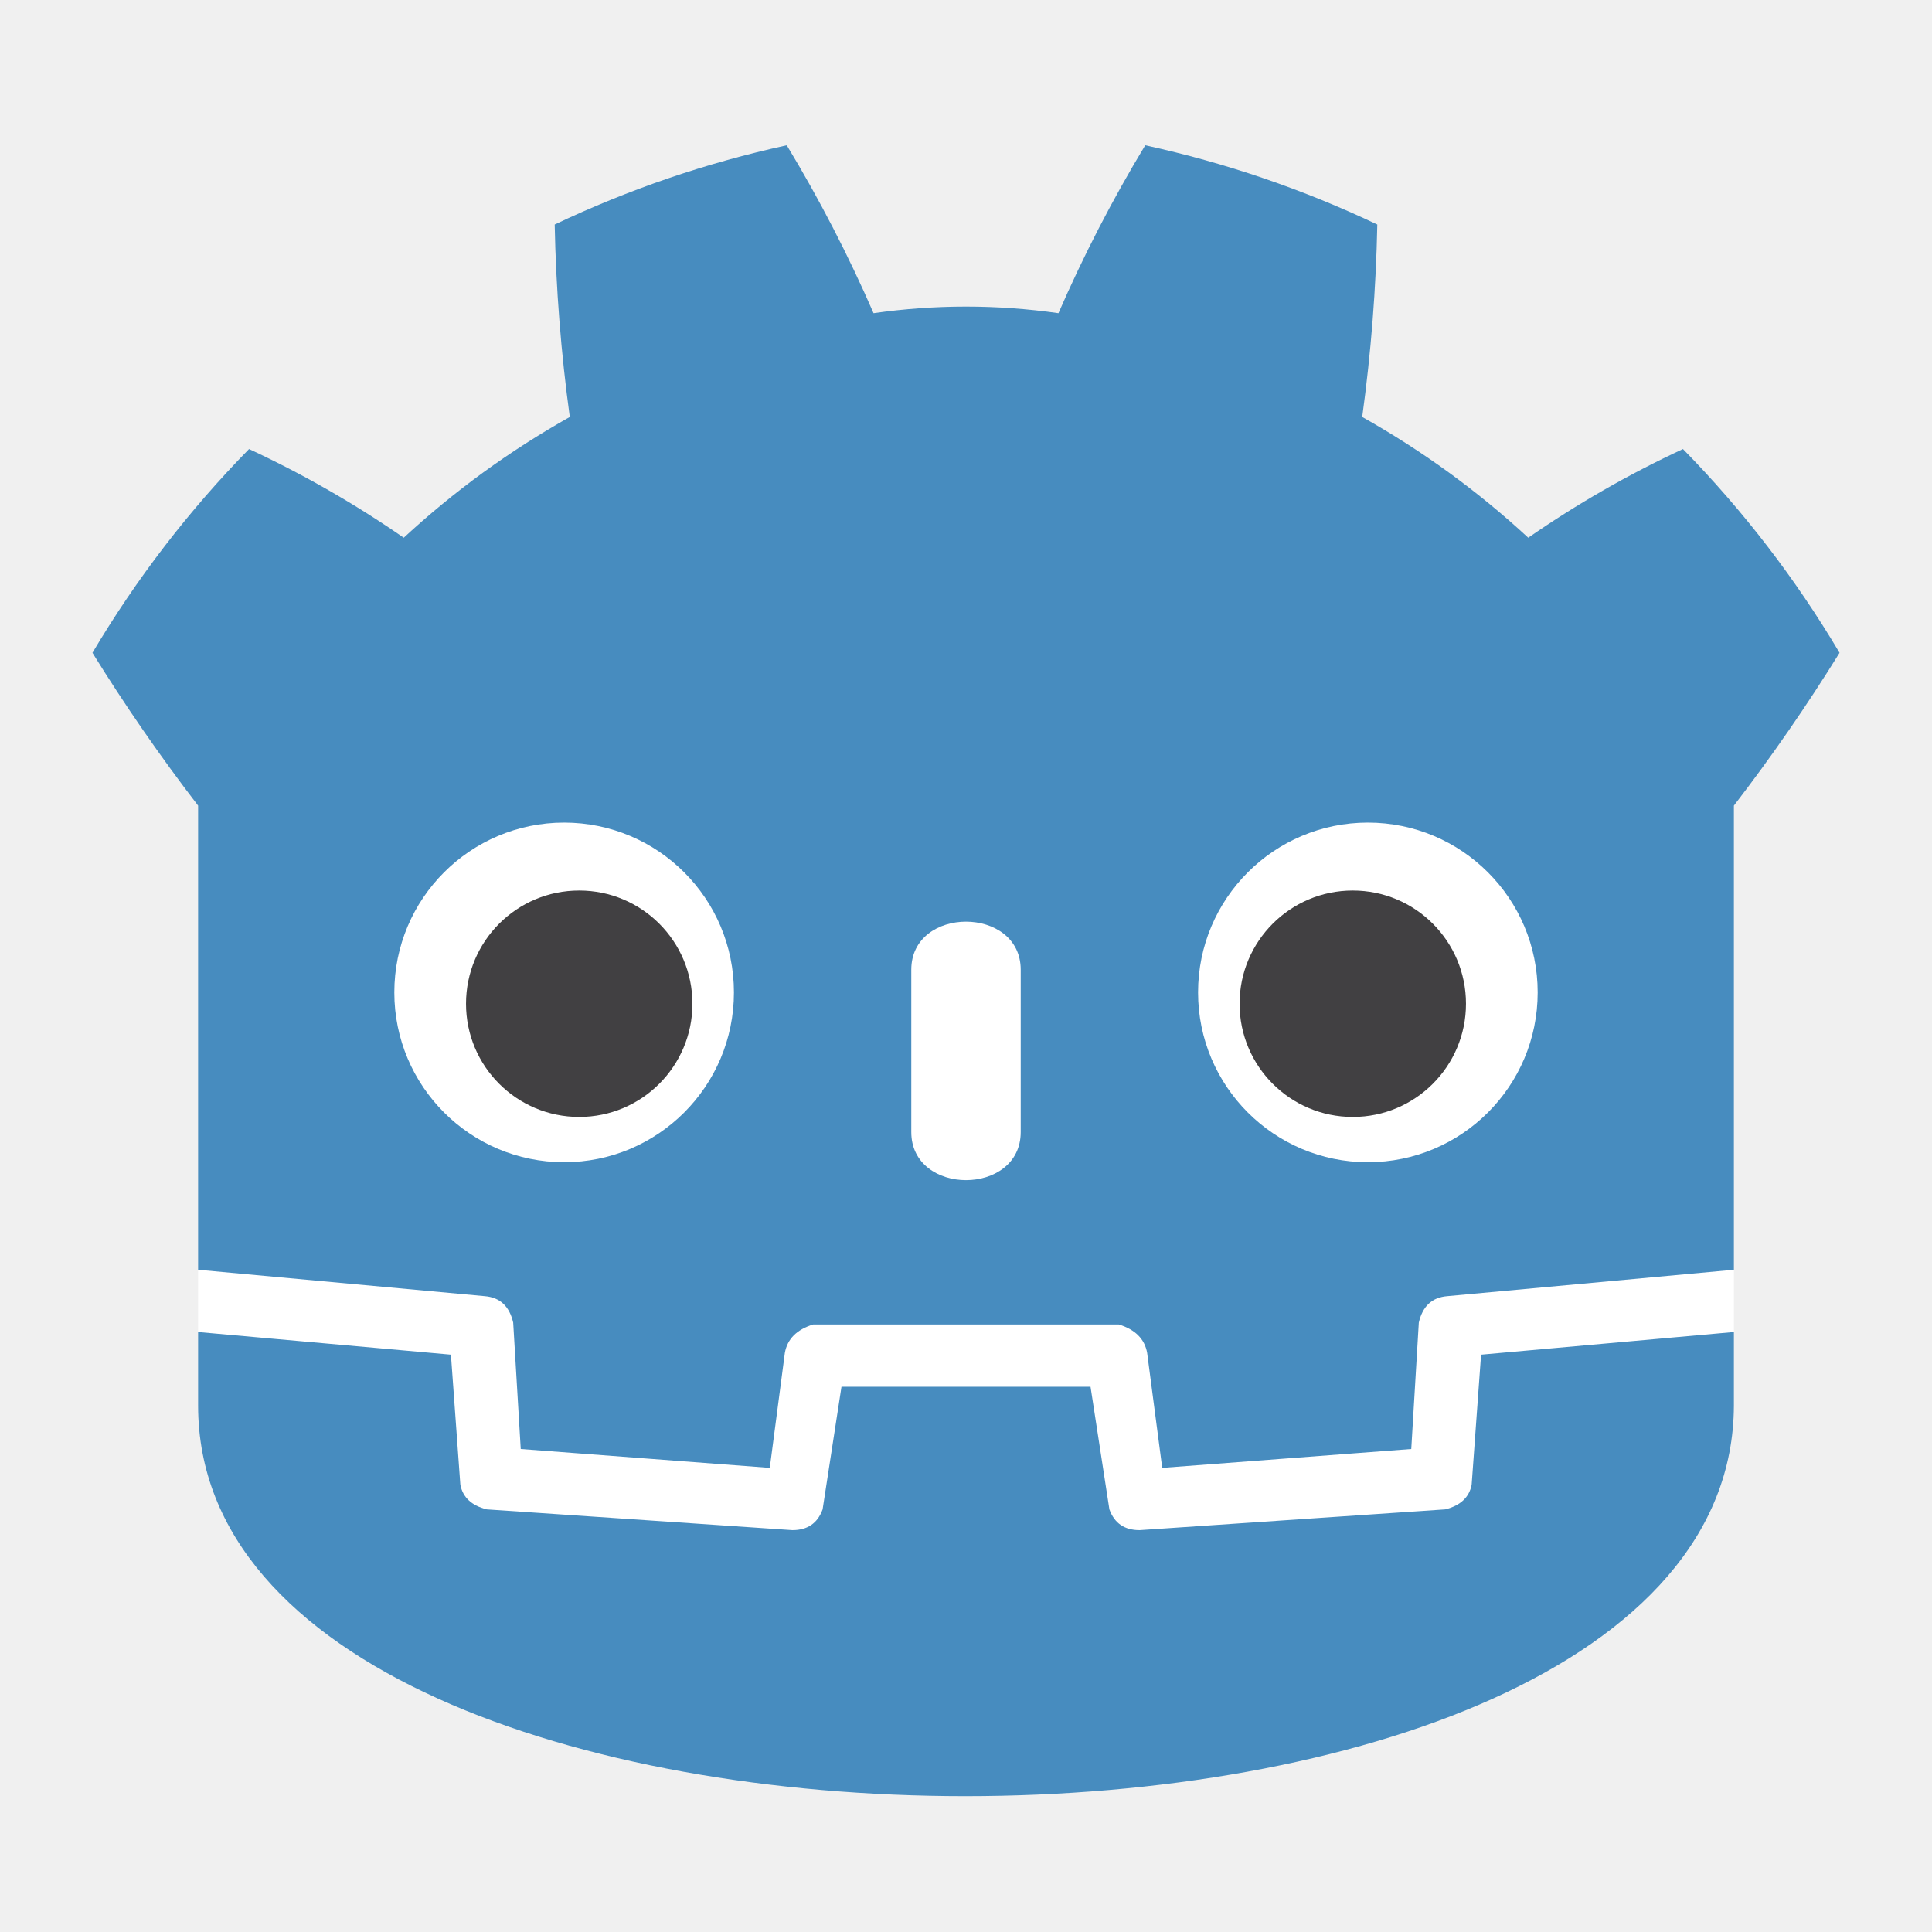
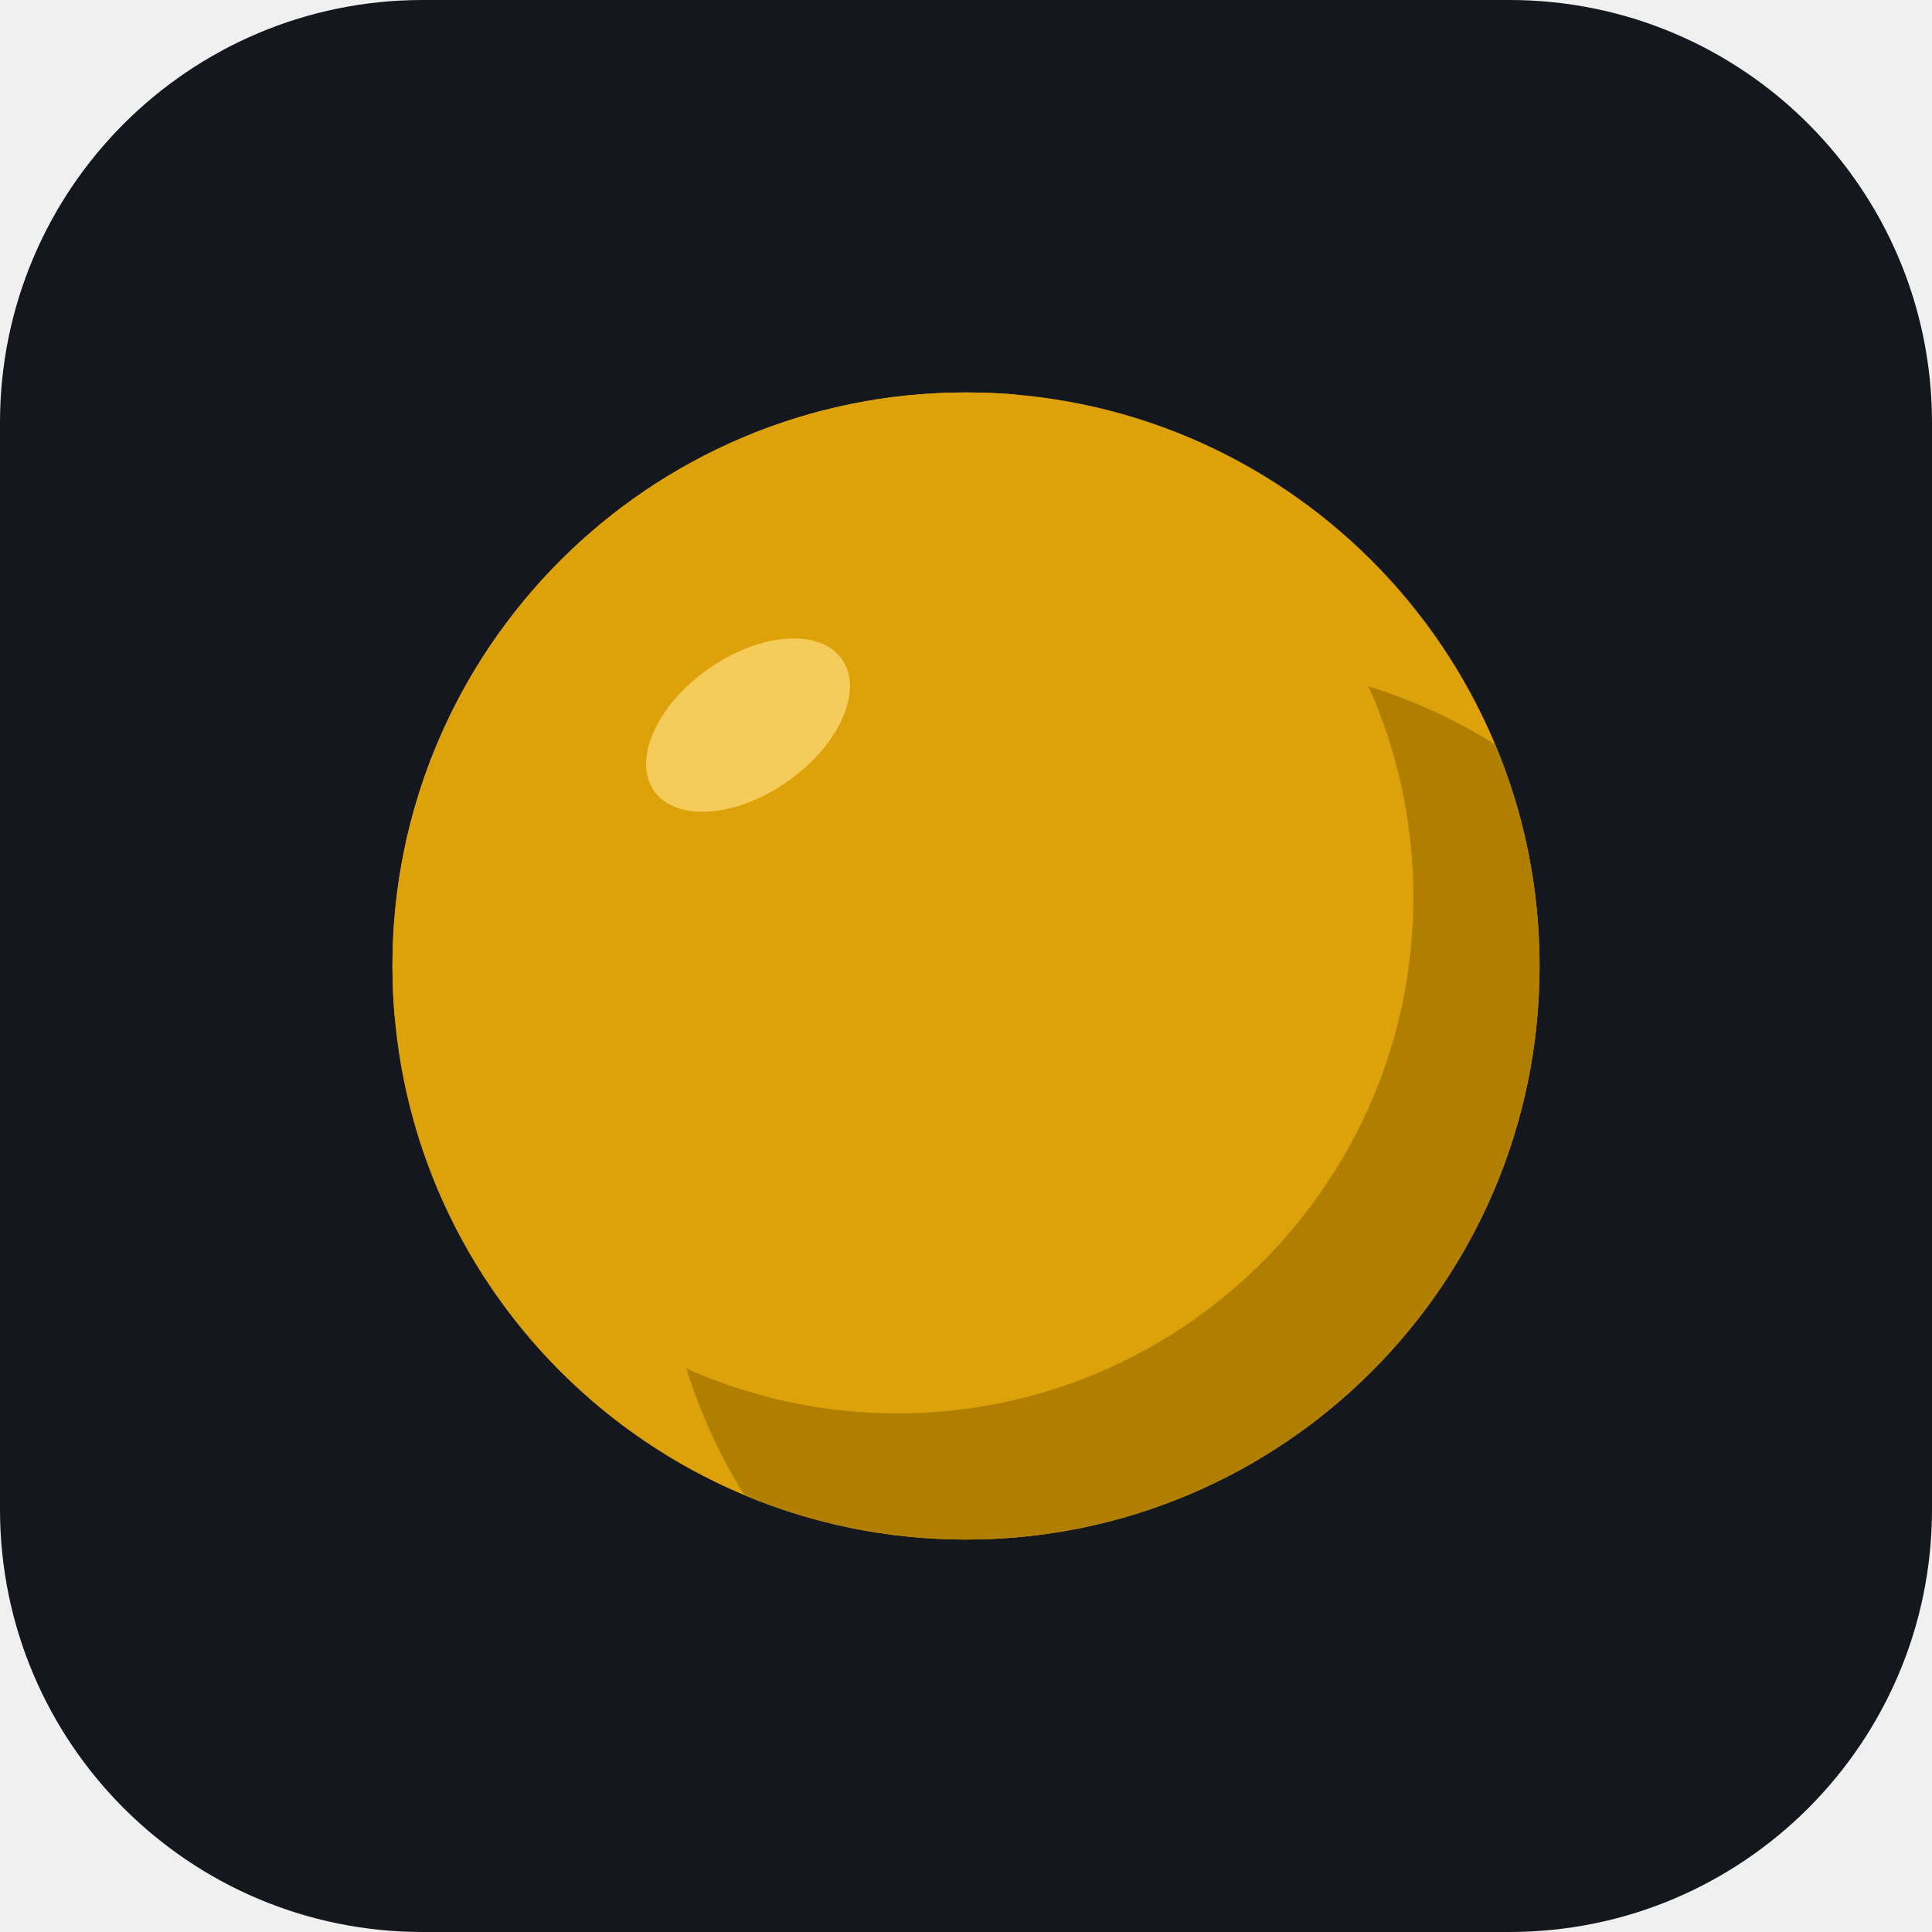
- <svg xmlns="http://www.w3.org/2000/svg" width="1024" height="1024">
-   <g fill="#fff">
-     <path d="M105 673v33q407 354 814 0v-33z" />
-     <path fill="#478cbf" d="m105 673 152 14q12 1 15 14l4 67 132 10 8-61q2-11 15-15h162q13 4 15 15l8 61 132-10 4-67q3-13 15-14l152-14V427q30-39 56-81-35-59-83-108-43 20-82 47-40-37-88-64 7-51 8-102-59-28-123-42-26 43-46 89-49-7-98 0-20-46-46-89-64 14-123 42 1 51 8 102-48 27-88 64-39-27-82-47-48 49-83 108 26 42 56 81zm0 33v39c0 276 813 276 814 0v-39l-134 12-5 69q-2 10-14 13l-162 11q-12 0-16-11l-10-65H446l-10 65q-4 11-16 11l-162-11q-12-3-14-13l-5-69z" />
-     <path d="M483 600c0 34 58 34 58 0v-86c0-34-58-34-58 0z" />
-     <circle cx="725" cy="526" r="90" />
-     <circle cx="299" cy="526" r="90" />
-   </g>
-   <g fill="#414042">
-     <circle cx="307" cy="532" r="60" />
-     <circle cx="717" cy="532" r="60" />
-   </g>
+ <svg xmlns="http://www.w3.org/2000/svg" width="128" height="128" viewBox="0 0 128 128">
+   <rect width="128" height="128" rx="28" fill="#15171E" />
+   <clipPath id="o646438">
+     <circle cx="64" cy="64" r="38" />
+   </clipPath>
+   <circle cx="64" cy="64" r="38" fill="#DDA10A" />
+   <circle cx="79.96" cy="79.96" r="36.1" fill="#B07F00" clip-path="url(#o646438)" />
+   <circle cx="59.44" cy="59.44" r="34.2" fill="#DDA10A" clip-path="url(#o646438)" />
+   <ellipse cx="49.56" cy="48.04" rx="7.6" ry="4.56" fill="#F5CC5A" transform="rotate(-35 49.56 48.04)" />
</svg>
